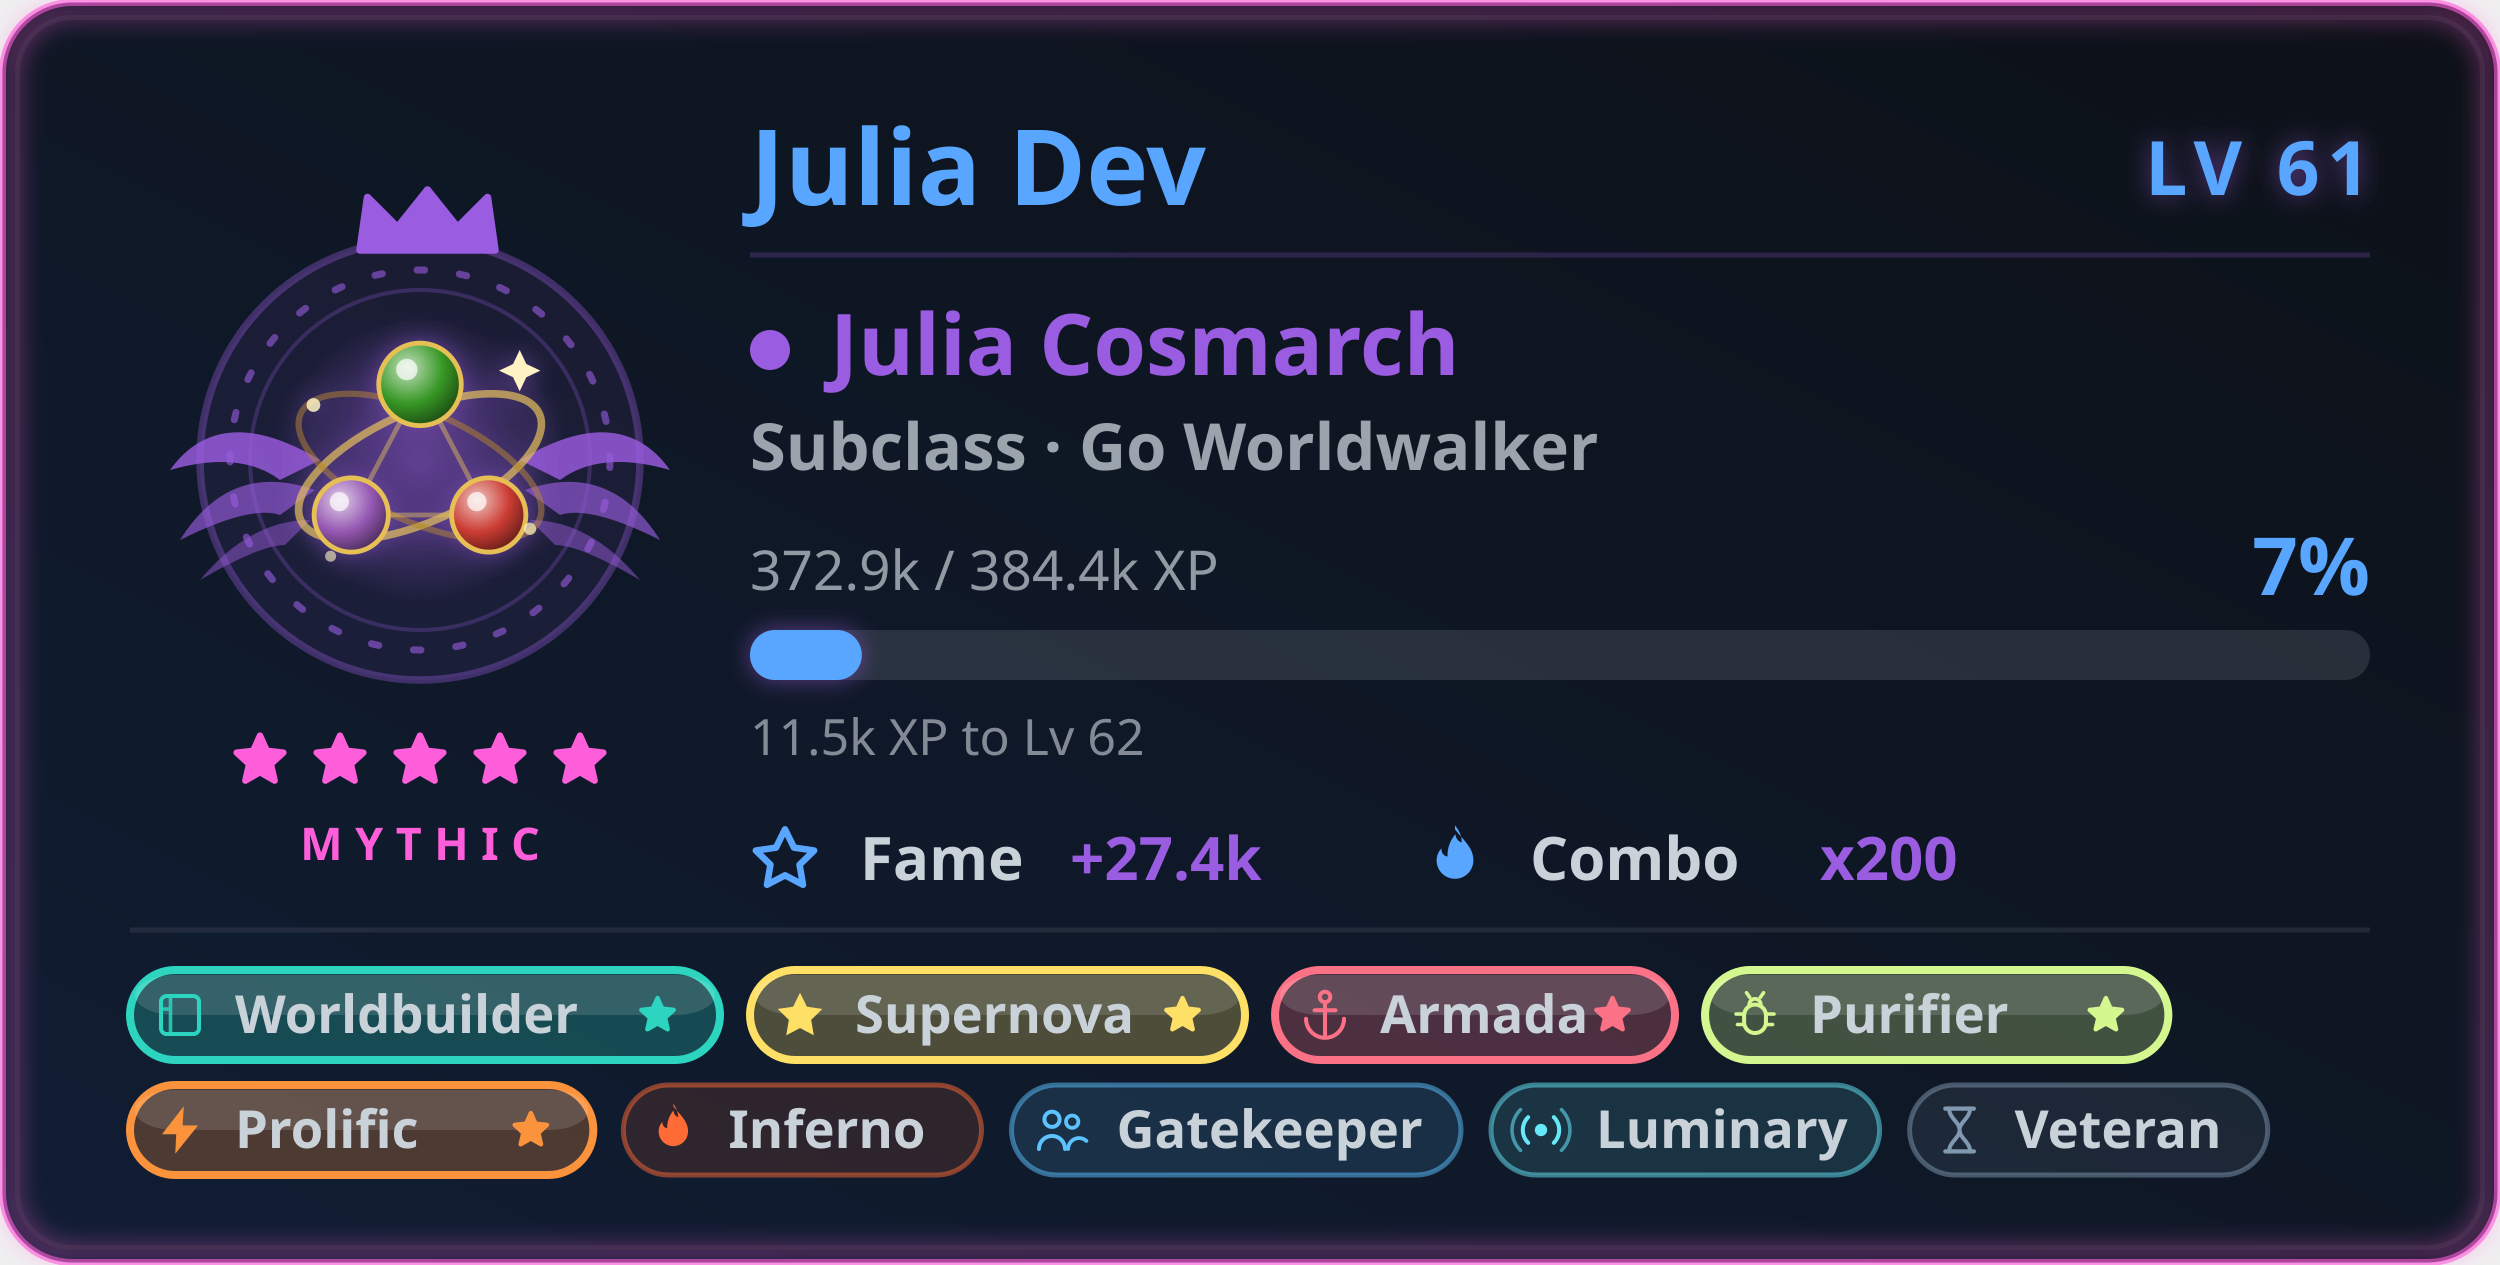
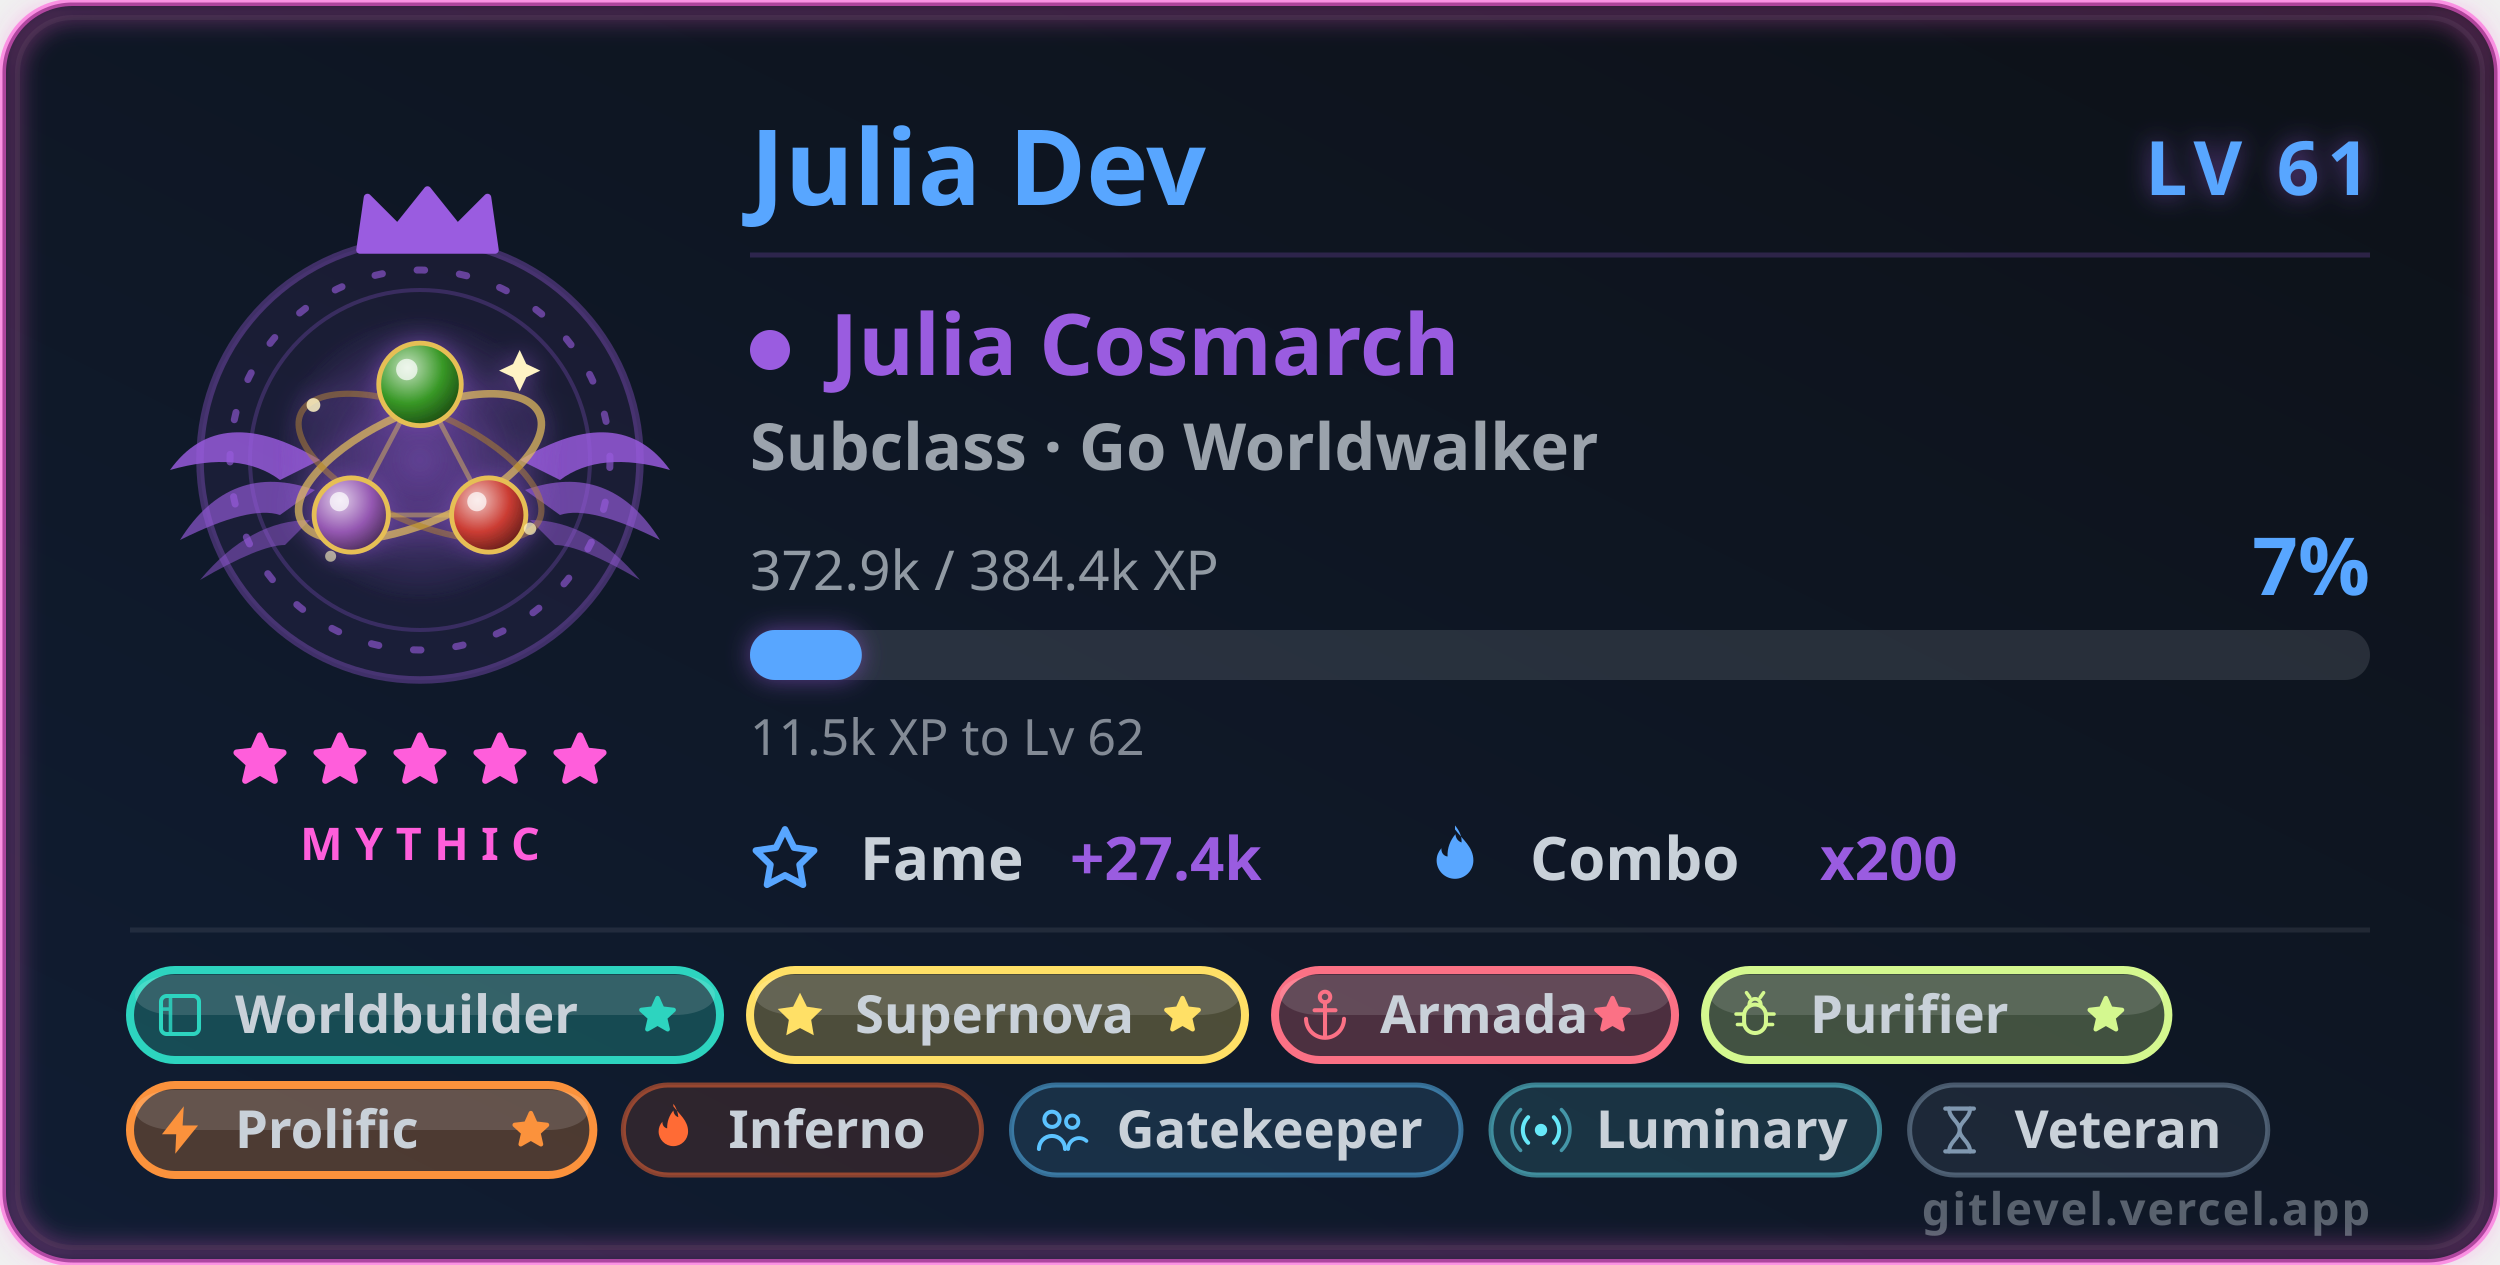
<svg xmlns="http://www.w3.org/2000/svg" width="500" height="253" viewBox="0 0 500 253" role="img" aria-labelledby="card-title-a11y card-desc-a11y">
  <style>
text { font-family: 'Segoe UI', Ubuntu, 'Helvetica Neue', sans-serif; }
.title { font-size: 18px; font-weight: 600; fill: #58a6ff; }
.title-icon { fill: #58a6ff; }
.icon { fill: #58a6ff; }


.gl-name { font-size: 21px; font-weight: 700; fill: #58a6ff; }
.gl-lvl { font-size: 15px; font-weight: 800; letter-spacing: 1.5px; fill: #58a6ff; }
.gl-class { font-size: 17px; font-weight: 700; fill: #9a5ce0; }
.gl-sub { font-size: 13px; font-weight: 600; fill: #c9d1d9; opacity: 0.75; }
.gl-meta { font-size: 11px; fill: #c9d1d9; opacity: 0.7; }
.gl-pct { font-size: 16px; font-weight: 800; fill: #58a6ff; }
.gl-chip-label { font-size: 12px; font-weight: 600; fill: #c9d1d9; }
.gl-chip-value { font-size: 12px; font-weight: 800; fill: #9a5ce0; }
.gl-hint { font-size: 10px; fill: #c9d1d9; opacity: 0.62; }
.gl-badge-label { font-size: 10.5px; font-weight: 600; }
.gl-rarity { font-size: 9px; font-weight: 700; letter-spacing: 2.5px; fill: #ff5edb; }
+ .gl-brand { font-size: 9px; font-weight: 600; letter-spacing: 0.4px; fill: #c9d1d9; opacity: 0.4; }

</style>
  <defs>
    <linearGradient id="card-bg" x1="0" y1="0" x2="1" y2="1" gradientTransform="rotate(90, 0.5, 0.5)">
      <stop offset="0.0%" stop-color="#0d1117" />
      <stop offset="100.0%" stop-color="#101d33" />
    </linearGradient>
    <filter id="card-glow" x="-50%" y="-50%" width="200%" height="200%">
      <feGaussianBlur in="SourceGraphic" stdDeviation="3" result="blur" />
      <feFlood flood-color="#58a6ff" flood-opacity="0.55" result="tint" />
      <feComposite in="tint" in2="blur" operator="in" result="softGlow" />
      <feMerge>
        <feMergeNode in="softGlow" />
        <feMergeNode in="SourceGraphic" />
      </feMerge>
    </filter>
    <filter id="gl-glow" x="-60%" y="-60%" width="220%" height="220%">
      <feGaussianBlur in="SourceGraphic" stdDeviation="2.4" result="b" />
      <feFlood flood-color="#9a5ce0" flood-opacity="0.55" result="t" />
      <feComposite in="t" in2="b" operator="in" result="g" />
      <feMerge>
        <feMergeNode in="g" />
        <feMergeNode in="SourceGraphic" />
      </feMerge>
    </filter>
    <filter id="gl-rarity" x="-20%" y="-20%" width="140%" height="140%">
      <feGaussianBlur stdDeviation="2.4" />
    </filter>
  </defs>
  <rect x="0.5" y="0.5" width="499" height="252" rx="14" fill="url(#card-bg)" stroke="#ff5edb" stroke-width="1.4" stroke-opacity="0.6" />
  <rect x="3.5" y="3.5" width="493" height="246" rx="11" fill="none" stroke="#30363d" stroke-opacity="0.4" />
  <rect x="2" y="2" width="496" height="249" rx="13" fill="none" stroke="#ff5edb" stroke-width="3.5" stroke-opacity="0.4" filter="url(#gl-rarity)" />
  <g class="fade">
    <g class="">
      <g class="flourish">
        <g transform="translate(84,0)">
          <g transform="translate(0,92)" fill="#9a5ce0">
            <path d="M20 0 Q 40 -12 50 2 Q 36 -2 28 4 Z" opacity="0.82" />
            <path d="M21 6 Q 38 0 48 16 Q 34 9 28 11 Z" opacity="0.64" />
            <path d="M22 12 Q 34 12 44 24 Q 32 17 27 17 Z" opacity="0.48" />
          </g>
        </g>
        <g transform="translate(84,0) scale(-1,1)">
          <g transform="translate(0,92)" fill="#9a5ce0">
            <path d="M20 0 Q 40 -12 50 2 Q 36 -2 28 4 Z" opacity="0.82" />
            <path d="M21 6 Q 38 0 48 16 Q 34 9 28 11 Z" opacity="0.64" />
            <path d="M22 12 Q 34 12 44 24 Q 32 17 27 17 Z" opacity="0.48" />
          </g>
        </g>
      </g>
      <circle cx="84" cy="92" r="44" fill="#9a5ce0" fill-opacity="0.08" stroke="#9a5ce0" stroke-opacity="0.35" stroke-width="1.5" />
      <g class="">
        <circle cx="84" cy="92" r="38" fill="none" stroke="#9a5ce0" stroke-opacity="0.6" stroke-width="1.4" stroke-dasharray="1.5 7" stroke-linecap="round" />
        <circle cx="84" cy="92" r="34" fill="none" stroke="#9a5ce0" stroke-opacity="0.25" stroke-width="0.8" />
      </g>
      <g class="" filter="url(#gl-glow)">
        <svg class="" x="51" y="59" width="66" height="66" viewBox="0 0 48 48" aria-hidden="true">
          <defs>
            <radialGradient id="jlHalo" cx="0.5" cy="0.5" r="0.5">
              <stop offset="0" stop-color="#9a5ce0" stop-opacity="0.42" />
              <stop offset="1" stop-color="#9a5ce0" stop-opacity="0" />
            </radialGradient>
            <radialGradient id="jlG" cx="0.35" cy="0.3" r="0.78">
              <stop offset="0" stop-color="#c3e0be" />
              <stop offset="0.55" stop-color="#389826" />
              <stop offset="1" stop-color="#194411" />
            </radialGradient>
            <radialGradient id="jlR" cx="0.35" cy="0.3" r="0.78">
              <stop offset="0" stop-color="#efc5c2" />
              <stop offset="0.55" stop-color="#cb3c33" />
              <stop offset="1" stop-color="#5b1b17" />
            </radialGradient>
            <radialGradient id="jlP" cx="0.35" cy="0.3" r="0.78">
              <stop offset="0" stop-color="#dfcde8" />
              <stop offset="0.55" stop-color="#9558b2" />
              <stop offset="1" stop-color="#432850" />
            </radialGradient>
          </defs>
          <circle cx="24" cy="24" r="21" fill="url(#jlHalo)" />
          <ellipse cx="24" cy="25" rx="19" ry="8" transform="rotate(-24 24 25)" fill="none" stroke="#e6bf55" stroke-width="1.1" stroke-opacity="0.7" />
          <ellipse cx="24" cy="25" rx="19" ry="8" transform="rotate(24 24 25)" fill="none" stroke="#b8860b" stroke-width="0.9" stroke-opacity="0.5" />
          <g fill="none" stroke="#e6bf55" stroke-width="0.7" stroke-opacity="0.45">
            <path d="M24 13 L14 32 L34 32 Z" />
          </g>
          <circle cx="24" cy="13" r="6" fill="url(#jlG)" stroke="#e6bf55" stroke-width="0.7" />
          <circle cx="22.08" cy="10.84" r="1.56" fill="#ffffff" opacity="0.7" />
          <circle cx="14" cy="32" r="5.4" fill="url(#jlP)" stroke="#e6bf55" stroke-width="0.7" />
          <circle cx="12.272" cy="30.056" r="1.404" fill="#ffffff" opacity="0.7" />
          <circle cx="34" cy="32" r="5.4" fill="url(#jlR)" stroke="#e6bf55" stroke-width="0.7" />
          <circle cx="32.272" cy="30.056" r="1.404" fill="#ffffff" opacity="0.7" />
          <g fill="#fff3c4">
            <circle cx="8.5" cy="16" r="1" opacity="0.85" />
            <circle cx="40" cy="34" r="0.9" opacity="0.7" />
            <circle cx="11" cy="38" r="0.8" opacity="0.6" />
          </g>
          <path d="M38.5 8 l0.96 2.04 l2.04 0.96 l-2.04 0.96 l-0.96 2.04 l-0.96 -2.04 l-2.04 -0.96 l2.04 -0.96 Z" fill="#fff3c4" />
        </svg>
      </g>
      <g transform="translate(69, 36.5) scale(1.5)">
        <path d="M2 9 L3 2 L7 6 L11 1 L15 6 L19 2 L20 9 Z" fill="#9a5ce0" stroke="#9a5ce0" stroke-width="1" stroke-linejoin="round" />
      </g>
    </g>
    <g>
      <g class="" transform="translate(45.5, 145.5) scale(0.5416667)" fill="#ff5edb" stroke="#ff5edb" stroke-width="2.4" stroke-linejoin="round" stroke-linecap="round" opacity="1">
        <path d="M12 3 L14.5 8.6 L20.6 9.3 L16 13.5 L17.4 19.6 L12 16.5 L6.6 19.6 L8 13.5 L3.4 9.3 L9.5 8.6 Z" />
      </g>
      <g class="" transform="translate(61.5, 145.5) scale(0.5416667)" fill="#ff5edb" stroke="#ff5edb" stroke-width="2.4" stroke-linejoin="round" stroke-linecap="round" opacity="1">
        <path d="M12 3 L14.5 8.6 L20.6 9.3 L16 13.5 L17.4 19.6 L12 16.5 L6.6 19.6 L8 13.5 L3.4 9.3 L9.5 8.6 Z" />
      </g>
      <g class="" transform="translate(77.5, 145.5) scale(0.5416667)" fill="#ff5edb" stroke="#ff5edb" stroke-width="2.4" stroke-linejoin="round" stroke-linecap="round" opacity="1">
        <path d="M12 3 L14.5 8.6 L20.6 9.3 L16 13.5 L17.4 19.6 L12 16.5 L6.6 19.6 L8 13.5 L3.4 9.3 L9.5 8.6 Z" />
      </g>
      <g class="" transform="translate(93.5, 145.5) scale(0.5416667)" fill="#ff5edb" stroke="#ff5edb" stroke-width="2.4" stroke-linejoin="round" stroke-linecap="round" opacity="1">
        <path d="M12 3 L14.5 8.6 L20.6 9.3 L16 13.5 L17.4 19.6 L12 16.5 L6.6 19.6 L8 13.5 L3.4 9.3 L9.5 8.6 Z" />
      </g>
      <g class="" transform="translate(109.5, 145.5) scale(0.5416667)" fill="#ff5edb" stroke="#ff5edb" stroke-width="2.4" stroke-linejoin="round" stroke-linecap="round" opacity="1">
        <path d="M12 3 L14.5 8.6 L20.6 9.3 L16 13.5 L17.4 19.6 L12 16.5 L6.6 19.6 L8 13.5 L3.4 9.3 L9.5 8.6 Z" />
      </g>
    </g>
    <text class="gl-rarity" x="84" y="172" text-anchor="middle">MYTHIC</text>
  </g>
  <g class="fade" style="animation-delay:.15s">
    <text class="gl-name" x="150" y="41">Julia Dev</text>
    <text class="gl-lvl glow-pulse" x="474" y="39" text-anchor="end" filter="url(#gl-glow)">LV 61</text>
    <line x1="150" y1="51" x2="474" y2="51" stroke="#9a5ce0" stroke-opacity="0.22" stroke-width="1" />
    <circle cx="154" cy="70" r="4" fill="#9a5ce0" />
    <text class="gl-class" x="166" y="75">Julia Cosmarch</text>
    <text class="gl-sub" x="150" y="94">Subclass · Go Worldwalker</text>
    <text class="gl-meta" x="150" y="118">372.9k / 384.4k XP</text>
    <text class="gl-pct " x="474" y="119" text-anchor="end">7%</text>
    <rect x="150" y="126" width="324" height="10" rx="5" fill="#c9d1d9" fill-opacity="0.14" />
    <rect class="xp-fill " x="150" y="126" width="22.364" height="10" rx="5" fill="#58a6ff" filter="url(#gl-glow)" />
    <text class="gl-hint" x="150" y="151">11.5k XP to Lv 62</text>
    <g transform="translate(150, 176)">
      <svg class="icon" x="0" y="-11" width="14" height="14" viewBox="0 0 16 16" aria-hidden="true">
        <path fill-rule="evenodd" d="M8 .25a.75.75 0 0 1 .673.418l1.882 3.815 4.21.612a.75.75 0 0 1 .416 1.279l-3.046 2.97.719 4.192a.75.75 0 0 1-1.088.791L8 12.347l-3.766 1.98a.75.75 0 0 1-1.088-.79l.72-4.194L.818 6.374a.75.75 0 0 1 .416-1.28l4.21-.611L7.327.668A.75.75 0 0 1 8 .25zm0 2.445L6.615 5.5a.75.75 0 0 1-.564.41l-3.097.45 2.24 2.184a.75.75 0 0 1 .216.664l-.528 3.084 2.769-1.456a.75.75 0 0 1 .698 0l2.77 1.456-.53-3.084a.75.75 0 0 1 .216-.664l2.24-2.183-3.096-.45a.75.75 0 0 1-.564-.41L8 2.694v.001z" />
      </svg>
      <text class="gl-chip-label" x="22" y="0">Fame</text>
      <text class="gl-chip-value" x="64" y="0">+27.4k</text>
    </g>
    <g transform="translate(284, 176)">
      <svg class="icon" x="0" y="-11" width="14" height="14" viewBox="0 0 16 16" aria-hidden="true">
        <path fill-rule="evenodd" d="M8 1c1.7 2.3 4.2 4 4.2 7.1a4.2 4.2 0 0 1-8.4 0c0-1.1.4-2 1.1-2.8-.1 1 .5 1.8 1.4 1.9-.1-1.9.6-3.7 1.8-5.1.1 1 .6 1.6 1.4 1.9.1-1.4-.5-2.7-1.5-3.9z" />
      </svg>
      <text class="gl-chip-label" x="22" y="0">Combo</text>
      <text class="gl-chip-value" x="80" y="0">x200</text>
    </g>
  </g>
  <g class="fade" style="animation-delay:.2s">
    <line x1="26" y1="186" x2="474" y2="186" stroke="#c9d1d9" stroke-opacity="0.1" stroke-width="1" />
    <g>
      <rect x="26" y="194" width="118.003" height="18" rx="9" fill="#2dd4bf" fill-opacity="0.26" stroke="#2dd4bf" stroke-opacity="1" stroke-width="1.6" />
      <rect x="27" y="195" width="116.003" height="8" rx="8" fill="#ffffff" fill-opacity="0.13" />
      <g transform="translate(30.3, 197.3) scale(0.475)">
        <rect x="4" y="4" width="16" height="16" rx="2.4" fill="none" stroke="#2dd4bf" stroke-width="1.7" />
        <path d="M8 4v16 M4 9.5h4" fill="none" stroke="#2dd4bf" stroke-width="1.5" opacity="0.85" />
      </g>
      <text class="gl-badge-label" x="47" y="206.6" fill="#c9d1d9" font-weight="800">Worldbuilder</text>
      <g class="" transform="translate(127.0032, 198.5) scale(0.375)" fill="#2dd4bf" stroke="#2dd4bf" stroke-width="2.4" stroke-linejoin="round" stroke-linecap="round" opacity="1">
        <path d="M12 3 L14.5 8.6 L20.6 9.3 L16 13.5 L17.4 19.6 L12 16.5 L6.6 19.6 L8 13.5 L3.4 9.3 L9.5 8.6 Z" />
      </g>
    </g>
    <g>
      <rect x="150.003" y="194" width="99.002" height="18" rx="9" fill="#ffe066" fill-opacity="0.26" stroke="#ffe066" stroke-opacity="1" stroke-width="1.6" />
      <rect x="151.003" y="195" width="97.002" height="8" rx="8" fill="#ffffff" fill-opacity="0.13" />
      <g transform="translate(154.3032, 197.3) scale(0.475)">
        <path d="M12 2.6 14.9 8.5 21.4 9.45 16.7 14.05 17.8 20.55 12 17.5 6.2 20.55 7.3 14.05 2.6 9.45 9.1 8.5Z" fill="#ffe066" />
      </g>
      <text class="gl-badge-label" x="171.003" y="206.6" fill="#c9d1d9" font-weight="800">Supernova</text>
      <g class="" transform="translate(232.0056, 198.5) scale(0.375)" fill="#ffe066" stroke="#ffe066" stroke-width="2.4" stroke-linejoin="round" stroke-linecap="round" opacity="1">
        <path d="M12 3 L14.5 8.6 L20.6 9.3 L16 13.5 L17.4 19.6 L12 16.5 L6.6 19.6 L8 13.5 L3.4 9.3 L9.5 8.6 Z" />
      </g>
    </g>
    <g>
      <rect x="255.006" y="194" width="80.002" height="18" rx="9" fill="#fb7185" fill-opacity="0.26" stroke="#fb7185" stroke-opacity="1" stroke-width="1.6" />
      <rect x="256.006" y="195" width="78.002" height="8" rx="8" fill="#ffffff" fill-opacity="0.13" />
      <g transform="translate(259.3056, 197.3) scale(0.475)">
        <circle cx="12" cy="4.4" r="2.2" fill="none" stroke="#fb7185" stroke-width="1.7" />
        <path d="M12 6.6V21M7.6 10h8.8" fill="none" stroke="#fb7185" stroke-width="1.7" stroke-linejoin="round" stroke-linecap="round" />
        <path d="M4 13.6a8 8 0 0 0 16 0" fill="none" stroke="#fb7185" stroke-width="1.7" stroke-linejoin="round" stroke-linecap="round" />
      </g>
      <text class="gl-badge-label" x="276.006" y="206.6" fill="#c9d1d9" font-weight="800">Armada</text>
      <g class="" transform="translate(318.0072, 198.5) scale(0.375)" fill="#fb7185" stroke="#fb7185" stroke-width="2.4" stroke-linejoin="round" stroke-linecap="round" opacity="1">
        <path d="M12 3 L14.5 8.6 L20.6 9.3 L16 13.5 L17.4 19.6 L12 16.5 L6.6 19.6 L8 13.5 L3.4 9.3 L9.5 8.6 Z" />
      </g>
    </g>
    <g>
      <rect x="341.007" y="194" width="92.669" height="18" rx="9" fill="#d4f88f" fill-opacity="0.26" stroke="#d4f88f" stroke-opacity="1" stroke-width="1.6" />
      <rect x="342.007" y="195" width="90.669" height="8" rx="8" fill="#ffffff" fill-opacity="0.13" />
      <g transform="translate(345.3072, 197.3) scale(0.475)">
        <rect x="7.4" y="7.6" width="9.2" height="12" rx="4.6" fill="none" stroke="#d4f88f" stroke-width="1.7" />
        <path d="M9.6 7.6a2.4 2.4 0 0 1 4.8 0" fill="none" stroke="#d4f88f" stroke-width="1.6" stroke-linejoin="round" stroke-linecap="round" />
        <path d="M7.4 11.6H4M16.6 11.6H20M7.4 16H4.6M16.6 16H19.4M9.8 4.6 8.4 2.6M14.2 4.6 15.6 2.6" fill="none" stroke="#d4f88f" stroke-width="1.5" stroke-linejoin="round" stroke-linecap="round" />
      </g>
      <text class="gl-badge-label" x="362.007" y="206.6" fill="#c9d1d9" font-weight="800">Purifier</text>
      <g class="" transform="translate(416.676, 198.5) scale(0.375)" fill="#d4f88f" stroke="#d4f88f" stroke-width="2.4" stroke-linejoin="round" stroke-linecap="round" opacity="1">
        <path d="M12 3 L14.5 8.6 L20.6 9.3 L16 13.5 L17.4 19.6 L12 16.5 L6.6 19.6 L8 13.5 L3.4 9.3 L9.5 8.6 Z" />
      </g>
    </g>
    <g>
      <rect x="26" y="217" width="92.669" height="18" rx="9" fill="#fb923c" fill-opacity="0.26" stroke="#fb923c" stroke-opacity="1" stroke-width="1.6" />
      <rect x="27" y="218" width="90.669" height="8" rx="8" fill="#ffffff" fill-opacity="0.13" />
      <g transform="translate(30.3, 220.3) scale(0.475)">
        <path d="M13.6 2 4.4 13.8h6L10 22l9.6-11.9h-6.5Z" fill="#fb923c" />
      </g>
      <text class="gl-badge-label" x="47" y="229.6" fill="#c9d1d9" font-weight="800">Prolific</text>
      <g class="" transform="translate(101.6688, 221.5) scale(0.375)" fill="#fb923c" stroke="#fb923c" stroke-width="2.4" stroke-linejoin="round" stroke-linecap="round" opacity="1">
        <path d="M12 3 L14.5 8.6 L20.6 9.3 L16 13.5 L17.4 19.6 L12 16.5 L6.6 19.6 L8 13.5 L3.4 9.3 L9.5 8.6 Z" />
      </g>
    </g>
    <g>
      <rect x="124.669" y="217" width="71.63" height="18" rx="9" fill="#ff6b35" fill-opacity="0.13" stroke="#ff6b35" stroke-opacity="0.5" stroke-width="1" />
      <g transform="translate(128.9688, 220.3) scale(0.475)">
        <path d="M12 2c2.5 3.4 6.2 6 6.2 10.6a6.2 6.2 0 0 1-12.4 0c0-1.6.6-3 1.6-4.1-.1 1.5.8 2.6 2 2.8-.1-2.8.9-5.4 2.6-7.5.2 1.5.9 2.4 2.1 2.8-.2-2-.8-4-2.1-5.6Z" fill="#ff6b35" />
      </g>
      <text class="gl-badge-label" x="145.669" y="229.6" fill="#c9d1d9">Inferno</text>
    </g>
    <g>
      <rect x="202.299" y="217" width="89.9" height="18" rx="9" fill="#5cc3ff" fill-opacity="0.13" stroke="#5cc3ff" stroke-opacity="0.5" stroke-width="1" />
      <g transform="translate(206.5988, 220.3) scale(0.475)">
        <circle cx="8" cy="7.5" r="3.2" fill="none" stroke="#5cc3ff" stroke-width="1.7" />
        <path d="M2.5 20a5.5 5.5 0 0 1 11 0" fill="none" stroke="#5cc3ff" stroke-width="1.7" stroke-linecap="round" />
        <circle cx="16.5" cy="8.5" r="2.6" fill="none" stroke="#5cc3ff" stroke-width="1.6" />
        <path d="M14.8 20a4.6 4.6 0 0 1 7.7-3.4" fill="none" stroke="#5cc3ff" stroke-width="1.6" stroke-linecap="round" />
      </g>
      <text class="gl-badge-label" x="223.299" y="229.6" fill="#c9d1d9">Gatekeeper</text>
    </g>
    <g>
      <rect x="298.199" y="217" width="77.72" height="18" rx="9" fill="#67e8f9" fill-opacity="0.13" stroke="#67e8f9" stroke-opacity="0.5" stroke-width="1" />
      <g transform="translate(302.4988, 220.3) scale(0.475)">
        <circle cx="12" cy="12" r="2.6" fill="#67e8f9" />
        <path d="M6.6 6.6a7.6 7.6 0 0 0 0 10.8M17.4 6.6a7.6 7.6 0 0 1 0 10.8" fill="none" stroke="#67e8f9" stroke-width="1.7" stroke-linejoin="round" stroke-linecap="round" />
        <path d="M3.4 3.4a12.1 12.1 0 0 0 0 17.2M20.6 3.4a12.1 12.1 0 0 1 0 17.2" fill="none" stroke="#67e8f9" stroke-width="1.5" stroke-linejoin="round" stroke-linecap="round" opacity="0.55" />
      </g>
      <text class="gl-badge-label" x="319.199" y="229.6" fill="#c9d1d9">Luminary</text>
    </g>
    <g>
      <rect x="381.919" y="217" width="71.63" height="18" rx="9" fill="#8098b0" fill-opacity="0.13" stroke="#8098b0" stroke-opacity="0.5" stroke-width="1" />
      <g transform="translate(386.2188, 220.3) scale(0.475)">
        <path d="M6 3h12M6 21h12" fill="none" stroke="#8098b0" stroke-width="1.8" stroke-linejoin="round" stroke-linecap="round" />
        <path d="M7.6 3c0 4 4.4 5.6 4.4 9s-4.4 5-4.4 9M16.4 3c0 4-4.4 5.6-4.4 9s4.4 5 4.4 9" fill="none" stroke="#8098b0" stroke-width="1.7" stroke-linejoin="round" stroke-linecap="round" />
      </g>
      <text class="gl-badge-label" x="402.919" y="229.6" fill="#c9d1d9">Veteran</text>
    </g>
  </g>
+   <text class="gl-brand" x="474" y="245" text-anchor="end">gitlevel.vercel.app</text>
</svg>
